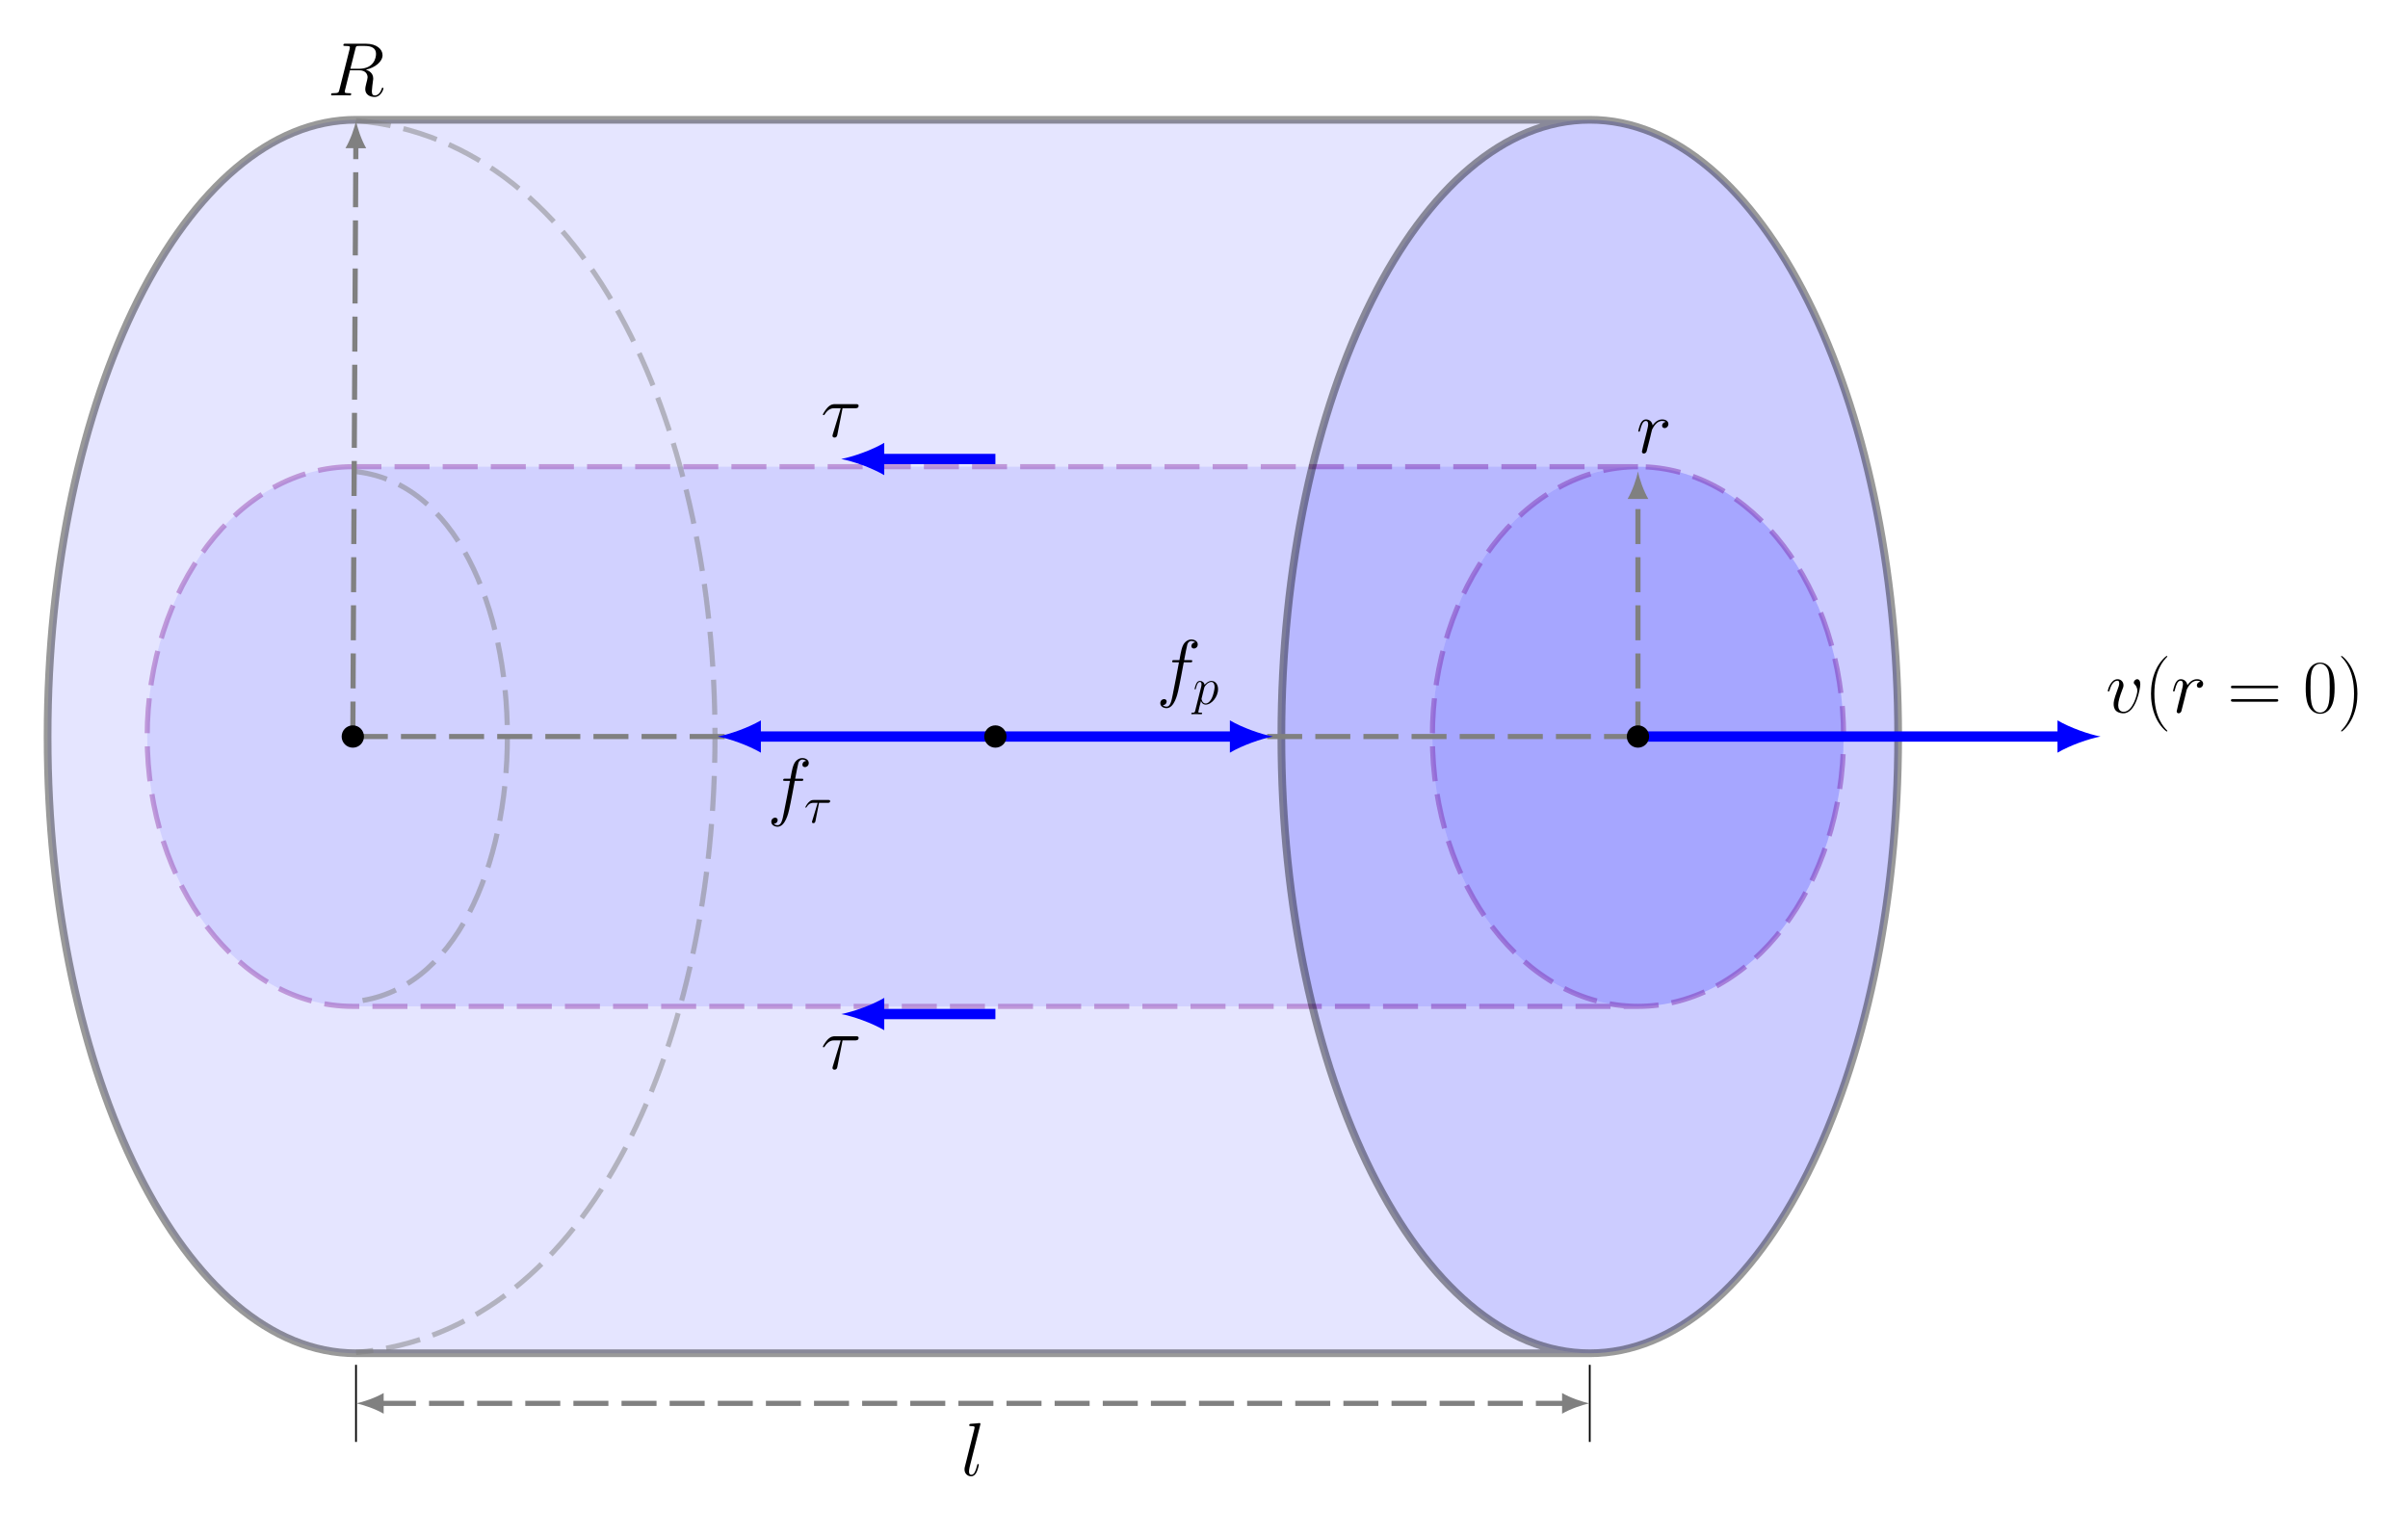
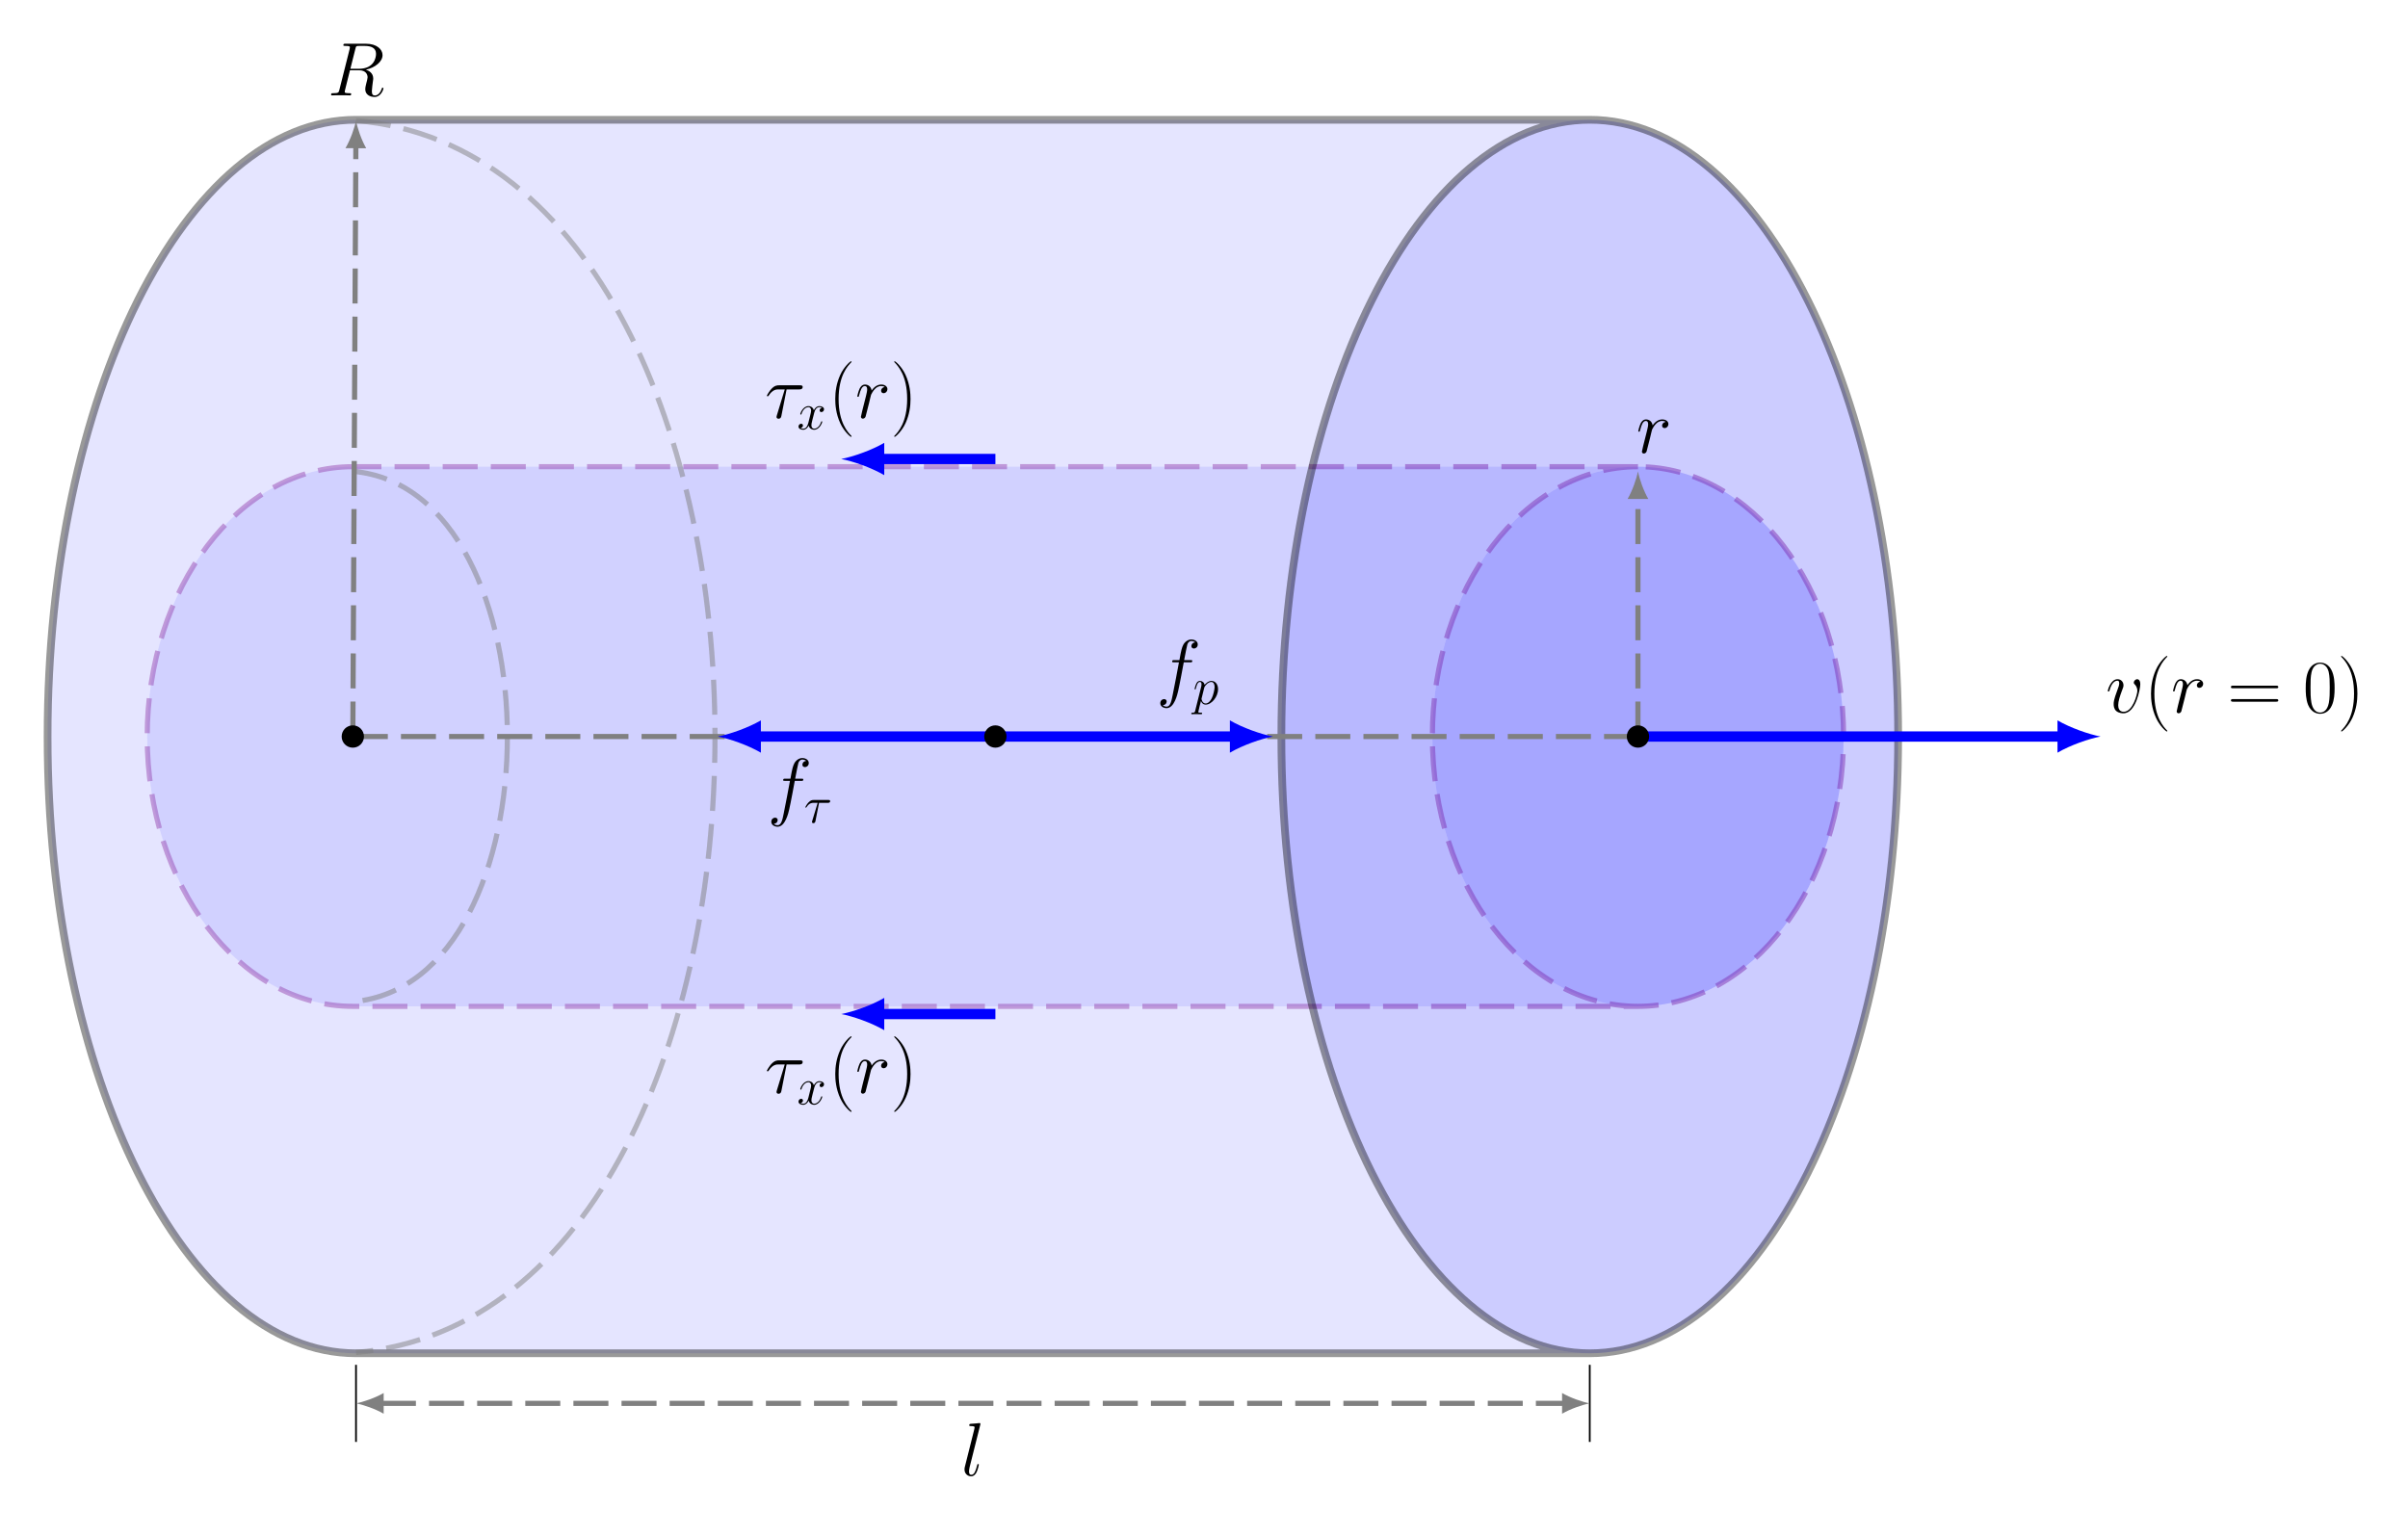
<svg xmlns="http://www.w3.org/2000/svg" xmlns:xlink="http://www.w3.org/1999/xlink" width="548.362pt" height="349.94pt" viewBox="0 0 548.362 349.94">
  <defs>
    <g>
      <g id="glyph-0-0">
        <path d="M 7.875 -6.438 C 7.875 -7.531 7.312 -7.594 7.188 -7.594 C 6.766 -7.594 6.391 -7.188 6.391 -6.828 C 6.391 -6.625 6.516 -6.516 6.578 -6.438 C 6.75 -6.281 7.203 -5.812 7.203 -4.922 C 7.203 -4.203 6.172 -0.172 4.094 -0.172 C 3.047 -0.172 2.844 -1.047 2.844 -1.688 C 2.844 -2.547 3.234 -3.75 3.703 -5 C 3.984 -5.703 4.047 -5.875 4.047 -6.219 C 4.047 -6.938 3.531 -7.594 2.688 -7.594 C 1.109 -7.594 0.469 -5.094 0.469 -4.953 C 0.469 -4.891 0.531 -4.797 0.656 -4.797 C 0.812 -4.797 0.828 -4.875 0.891 -5.109 C 1.312 -6.594 1.984 -7.25 2.641 -7.25 C 2.797 -7.25 3.078 -7.25 3.078 -6.688 C 3.078 -6.234 2.891 -5.734 2.641 -5.078 C 1.812 -2.875 1.812 -2.344 1.812 -1.922 C 1.812 -1.547 1.859 -0.844 2.391 -0.359 C 3.016 0.172 3.875 0.172 4.031 0.172 C 6.891 0.172 7.875 -5.453 7.875 -6.438 Z M 7.875 -6.438 " />
      </g>
      <g id="glyph-0-1">
        <path d="M 6.703 -7.047 C 6.172 -6.938 5.891 -6.562 5.891 -6.188 C 5.891 -5.766 6.219 -5.625 6.453 -5.625 C 6.938 -5.625 7.328 -6.047 7.328 -6.562 C 7.328 -7.109 6.797 -7.594 5.938 -7.594 C 5.25 -7.594 4.453 -7.281 3.734 -6.234 C 3.609 -7.141 2.922 -7.594 2.234 -7.594 C 1.562 -7.594 1.219 -7.078 1.016 -6.703 C 0.719 -6.078 0.469 -5.047 0.469 -4.953 C 0.469 -4.891 0.531 -4.797 0.656 -4.797 C 0.797 -4.797 0.812 -4.828 0.906 -5.219 C 1.172 -6.25 1.5 -7.25 2.188 -7.25 C 2.594 -7.25 2.719 -6.953 2.719 -6.453 C 2.719 -6.078 2.547 -5.406 2.422 -4.875 L 1.953 -3.016 C 1.875 -2.688 1.688 -1.906 1.594 -1.594 C 1.484 -1.156 1.297 -0.344 1.297 -0.266 C 1.297 -0.016 1.484 0.172 1.734 0.172 C 1.922 0.172 2.25 0.047 2.359 -0.297 C 2.406 -0.438 3.047 -3.031 3.156 -3.422 C 3.234 -3.812 3.344 -4.172 3.422 -4.547 C 3.5 -4.781 3.562 -5.062 3.609 -5.281 C 3.672 -5.438 4.125 -6.281 4.562 -6.656 C 4.766 -6.859 5.219 -7.25 5.922 -7.25 C 6.203 -7.25 6.469 -7.203 6.703 -7.047 Z M 6.703 -7.047 " />
      </g>
      <g id="glyph-0-2">
        <path d="M 6.344 -10.594 C 6.484 -11.234 6.562 -11.266 7.234 -11.266 L 8.469 -11.266 C 9.953 -11.266 11.047 -10.812 11.047 -9.469 C 11.047 -8.594 10.609 -6.062 7.141 -6.062 L 5.203 -6.062 Z M 8.734 -5.859 C 10.859 -6.312 12.531 -7.703 12.531 -9.172 C 12.531 -10.516 11.172 -11.766 8.781 -11.766 L 4.109 -11.766 C 3.766 -11.766 3.609 -11.766 3.609 -11.438 C 3.609 -11.266 3.734 -11.266 4.062 -11.266 C 5.094 -11.266 5.094 -11.125 5.094 -10.938 C 5.094 -10.906 5.094 -10.797 5.031 -10.531 L 2.703 -1.281 C 2.547 -0.672 2.516 -0.5 1.328 -0.5 C 0.938 -0.5 0.812 -0.5 0.812 -0.172 C 0.812 0 1 0 1.047 0 C 1.359 0 1.719 -0.031 2.047 -0.031 L 4.078 -0.031 C 4.391 -0.031 4.75 0 5.062 0 C 5.203 0 5.391 0 5.391 -0.328 C 5.391 -0.5 5.234 -0.5 4.969 -0.5 C 3.922 -0.5 3.922 -0.641 3.922 -0.812 C 3.922 -0.828 3.922 -0.953 3.953 -1.078 L 5.109 -5.719 L 7.188 -5.719 C 8.812 -5.719 9.125 -4.688 9.125 -4.109 C 9.125 -3.859 8.953 -3.188 8.828 -2.734 C 8.641 -1.953 8.594 -1.75 8.594 -1.422 C 8.594 -0.203 9.594 0.359 10.75 0.359 C 12.141 0.359 12.734 -1.344 12.734 -1.578 C 12.734 -1.703 12.656 -1.75 12.547 -1.75 C 12.422 -1.75 12.375 -1.656 12.344 -1.516 C 11.938 -0.297 11.234 0.016 10.797 0.016 C 10.359 0.016 10.094 -0.172 10.094 -0.953 C 10.094 -1.359 10.297 -2.922 10.312 -3.016 C 10.406 -3.656 10.406 -3.719 10.406 -3.859 C 10.406 -5.109 9.391 -5.641 8.734 -5.859 Z M 8.734 -5.859 " />
      </g>
      <g id="glyph-0-3">
        <path d="M 7.672 -6.922 C 8.031 -6.922 8.156 -6.922 8.156 -7.25 C 8.156 -7.422 8.031 -7.422 7.719 -7.422 L 6.312 -7.422 C 6.641 -9.188 6.891 -10.422 7.031 -10.969 C 7.125 -11.375 7.484 -11.781 7.938 -11.781 C 8.297 -11.781 8.656 -11.625 8.828 -11.469 C 8.156 -11.406 7.953 -10.906 7.953 -10.609 C 7.953 -10.266 8.219 -10.062 8.547 -10.062 C 8.891 -10.062 9.406 -10.344 9.406 -11 C 9.406 -11.719 8.672 -12.125 7.922 -12.125 C 7.188 -12.125 6.453 -11.578 6.109 -10.906 C 5.797 -10.297 5.625 -9.672 5.234 -7.422 L 4.078 -7.422 C 3.75 -7.422 3.578 -7.422 3.578 -7.109 C 3.578 -6.922 3.688 -6.922 4.031 -6.922 L 5.125 -6.922 C 4.828 -5.328 4.109 -1.422 3.719 0.406 C 3.422 1.906 3.172 3.172 2.312 3.172 C 2.25 3.172 1.75 3.172 1.453 2.844 C 2.328 2.766 2.328 2.016 2.328 2 C 2.328 1.656 2.062 1.453 1.734 1.453 C 1.391 1.453 0.875 1.734 0.875 2.391 C 0.875 3.141 1.641 3.516 2.312 3.516 C 4.062 3.516 4.781 0.359 4.969 -0.5 C 5.281 -1.828 6.125 -6.406 6.219 -6.922 Z M 7.672 -6.922 " />
      </g>
      <g id="glyph-0-4">
        <path d="M 4.938 -6.484 L 7.797 -6.484 C 8.031 -6.484 8.594 -6.484 8.594 -7.047 C 8.594 -7.422 8.266 -7.422 7.953 -7.422 L 3.219 -7.422 C 2.828 -7.422 2.234 -7.422 1.453 -6.578 C 1 -6.078 0.453 -5.172 0.453 -5.062 C 0.453 -4.953 0.531 -4.922 0.641 -4.922 C 0.75 -4.922 0.781 -4.969 0.859 -5.078 C 1.75 -6.484 2.656 -6.484 3.078 -6.484 L 4.516 -6.484 L 2.719 -0.578 C 2.641 -0.328 2.641 -0.297 2.641 -0.234 C 2.641 -0.047 2.75 0.188 3.094 0.188 C 3.641 0.188 3.719 -0.281 3.766 -0.531 Z M 4.938 -6.484 " />
      </g>
      <g id="glyph-0-5">
        <path d="M 4.375 -11.516 C 4.391 -11.594 4.422 -11.688 4.422 -11.781 C 4.422 -11.953 4.25 -11.953 4.219 -11.953 C 4.203 -11.953 3.578 -11.891 3.266 -11.859 C 2.984 -11.844 2.719 -11.812 2.406 -11.797 C 2 -11.766 1.875 -11.75 1.875 -11.438 C 1.875 -11.266 2.047 -11.266 2.219 -11.266 C 3.094 -11.266 3.094 -11.109 3.094 -10.938 C 3.094 -10.859 3.094 -10.828 3.016 -10.516 L 0.875 -1.984 C 0.828 -1.797 0.797 -1.656 0.797 -1.375 C 0.797 -0.516 1.422 0.172 2.312 0.172 C 2.875 0.172 3.25 -0.203 3.531 -0.734 C 3.828 -1.312 4.062 -2.391 4.062 -2.469 C 4.062 -2.547 4 -2.625 3.891 -2.625 C 3.734 -2.625 3.719 -2.531 3.656 -2.266 C 3.344 -1.078 3.031 -0.172 2.344 -0.172 C 1.828 -0.172 1.828 -0.719 1.828 -0.969 C 1.828 -1.031 1.828 -1.391 1.953 -1.875 Z M 4.375 -11.516 " />
      </g>
      <g id="glyph-1-0">
        <path d="M 5.266 4.203 C 5.266 4.188 5.266 4.156 5.219 4.094 C 4.422 3.281 2.312 1.078 2.312 -4.281 C 2.312 -9.656 4.391 -11.844 5.234 -12.703 C 5.234 -12.719 5.266 -12.766 5.266 -12.812 C 5.266 -12.859 5.219 -12.891 5.141 -12.891 C 4.953 -12.891 3.5 -11.625 2.656 -9.734 C 1.797 -7.812 1.547 -5.953 1.547 -4.312 C 1.547 -3.062 1.672 -0.969 2.703 1.25 C 3.531 3.047 4.938 4.312 5.141 4.312 C 5.234 4.312 5.266 4.266 5.266 4.203 Z M 5.266 4.203 " />
      </g>
      <g id="glyph-1-1">
        <path d="M 11.078 -5.531 C 11.328 -5.531 11.594 -5.531 11.594 -5.812 C 11.594 -6.125 11.297 -6.125 11 -6.125 L 1.375 -6.125 C 1.078 -6.125 0.797 -6.125 0.797 -5.812 C 0.797 -5.531 1.047 -5.531 1.312 -5.531 Z M 11 -2.469 C 11.297 -2.469 11.594 -2.469 11.594 -2.766 C 11.594 -3.062 11.328 -3.062 11.078 -3.062 L 1.312 -3.062 C 1.047 -3.062 0.797 -3.062 0.797 -2.766 C 0.797 -2.469 1.078 -2.469 1.375 -2.469 Z M 11 -2.469 " />
      </g>
      <g id="glyph-1-2">
        <path d="M 7.234 -5.531 C 7.234 -6.578 7.219 -8.375 6.484 -9.75 C 5.859 -10.953 4.844 -11.375 3.938 -11.375 C 3.109 -11.375 2.062 -11 1.406 -9.766 C 0.719 -8.469 0.656 -6.875 0.656 -5.531 C 0.656 -4.547 0.672 -3.047 1.203 -1.734 C 1.953 0.031 3.266 0.281 3.938 0.281 C 4.734 0.281 5.938 -0.047 6.641 -1.688 C 7.156 -2.875 7.234 -4.266 7.234 -5.531 Z M 3.938 0 C 2.844 0 2.188 -0.953 1.953 -2.25 C 1.75 -3.266 1.75 -4.75 1.75 -5.719 C 1.75 -7.047 1.75 -8.141 1.984 -9.188 C 2.312 -10.656 3.266 -11.109 3.938 -11.109 C 4.656 -11.109 5.562 -10.641 5.891 -9.234 C 6.109 -8.25 6.125 -7.094 6.125 -5.719 C 6.125 -4.594 6.125 -3.219 5.922 -2.203 C 5.562 -0.328 4.547 0 3.938 0 Z M 3.938 0 " />
      </g>
      <g id="glyph-1-3">
        <path d="M 4.531 -4.281 C 4.531 -5.531 4.406 -7.625 3.375 -9.844 C 2.547 -11.641 1.141 -12.891 0.938 -12.891 C 0.875 -12.891 0.812 -12.875 0.812 -12.797 C 0.812 -12.766 0.828 -12.734 0.844 -12.703 C 1.672 -11.844 3.766 -9.656 3.766 -4.312 C 3.766 1.062 1.688 3.25 0.844 4.109 C 0.828 4.156 0.812 4.172 0.812 4.203 C 0.812 4.281 0.875 4.312 0.938 4.312 C 1.125 4.312 2.578 3.031 3.422 1.141 C 4.281 -0.781 4.531 -2.641 4.531 -4.281 Z M 4.531 -4.281 " />
      </g>
      <g id="glyph-2-0">
        <path d="M 0.516 1.516 C 0.438 1.875 0.375 1.969 -0.109 1.969 C -0.25 1.969 -0.375 1.969 -0.375 2.203 C -0.375 2.219 -0.359 2.312 -0.234 2.312 C -0.078 2.312 0.094 2.297 0.25 2.297 L 0.766 2.297 C 1.016 2.297 1.625 2.312 1.875 2.312 C 1.953 2.312 2.094 2.312 2.094 2.109 C 2.094 1.969 2.016 1.969 1.812 1.969 C 1.25 1.969 1.219 1.891 1.219 1.797 C 1.219 1.656 1.75 -0.406 1.828 -0.688 C 1.953 -0.344 2.281 0.125 2.906 0.125 C 4.25 0.125 5.719 -1.641 5.719 -3.391 C 5.719 -4.5 5.094 -5.266 4.203 -5.266 C 3.438 -5.266 2.781 -4.531 2.656 -4.359 C 2.562 -4.953 2.094 -5.266 1.609 -5.266 C 1.266 -5.266 0.984 -5.109 0.766 -4.656 C 0.547 -4.219 0.375 -3.484 0.375 -3.438 C 0.375 -3.391 0.438 -3.328 0.516 -3.328 C 0.609 -3.328 0.625 -3.344 0.688 -3.625 C 0.875 -4.328 1.094 -5.031 1.578 -5.031 C 1.859 -5.031 1.953 -4.844 1.953 -4.484 C 1.953 -4.203 1.906 -4.078 1.859 -3.859 Z M 2.578 -3.734 C 2.672 -4.062 3 -4.406 3.188 -4.578 C 3.328 -4.703 3.719 -5.031 4.172 -5.031 C 4.703 -5.031 4.938 -4.5 4.938 -3.891 C 4.938 -3.312 4.609 -1.953 4.297 -1.344 C 4 -0.688 3.453 -0.125 2.906 -0.125 C 2.094 -0.125 1.953 -1.141 1.953 -1.188 C 1.953 -1.234 1.984 -1.328 2 -1.391 Z M 2.578 -3.734 " />
      </g>
      <g id="glyph-2-1">
        <path d="M 3.438 -4.5 L 5.422 -4.5 C 5.562 -4.5 5.969 -4.5 5.969 -4.891 C 5.969 -5.156 5.734 -5.156 5.516 -5.156 L 2.234 -5.156 C 1.953 -5.156 1.547 -5.156 1 -4.562 C 0.688 -4.219 0.312 -3.578 0.312 -3.516 C 0.312 -3.438 0.375 -3.422 0.438 -3.422 C 0.531 -3.422 0.531 -3.453 0.594 -3.531 C 1.219 -4.5 1.844 -4.5 2.141 -4.5 L 3.125 -4.5 L 1.891 -0.406 C 1.828 -0.234 1.828 -0.203 1.828 -0.172 C 1.828 -0.031 1.906 0.125 2.156 0.125 C 2.516 0.125 2.578 -0.188 2.625 -0.375 Z M 3.438 -4.5 " />
+       </g>
+       <g id="glyph-2-2">
+         <path d="M 5.672 -4.875 C 5.281 -4.812 5.141 -4.516 5.141 -4.297 C 5.141 -4 5.359 -3.906 5.531 -3.906 C 5.891 -3.906 6.141 -4.219 6.141 -4.547 C 6.141 -5.047 5.562 -5.266 5.062 -5.266 C 4.344 -5.266 3.938 -4.547 3.828 -4.328 C 3.547 -5.219 2.812 -5.266 2.594 -5.266 C 1.375 -5.266 0.734 -3.703 0.734 -3.438 C 0.734 -3.391 0.781 -3.328 0.859 -3.328 C 0.953 -3.328 0.984 -3.406 1 -3.453 C 1.406 -4.781 2.219 -5.031 2.562 -5.031 C 3.094 -5.031 3.203 -4.531 3.203 -4.25 C 3.203 -3.984 3.125 -3.703 2.984 -3.125 L 2.578 -1.5 C 2.406 -0.781 2.062 -0.125 1.422 -0.125 C 1.359 -0.125 1.062 -0.125 0.812 -0.281 C 1.25 -0.359 1.344 -0.719 1.344 -0.859 C 1.344 -1.094 1.156 -1.25 0.938 -1.25 C 0.641 -1.25 0.328 -0.984 0.328 -0.609 C 0.328 -0.109 0.891 0.125 1.406 0.125 C 1.984 0.125 2.391 -0.328 2.641 -0.828 C 2.828 -0.125 3.438 0.125 3.875 0.125 C 5.094 0.125 5.734 -1.453 5.734 -1.703 C 5.734 -1.766 5.688 -1.812 5.625 -1.812 C 5.516 -1.812 5.5 -1.75 5.469 -1.656 C 5.141 -0.609 4.453 -0.125 3.906 -0.125 C 3.484 -0.125 3.266 -0.438 3.266 -0.922 C 3.266 -1.188 3.312 -1.375 3.5 -2.156 L 3.922 -3.797 C 4.094 -4.5 4.5 -5.031 5.062 -5.031 C 5.078 -5.031 5.422 -5.031 5.672 -4.875 Z M 5.672 -4.875 " />
      </g>
    </g>
  </defs>
  <path fill-rule="nonzero" fill="rgb(75%, 75%, 100%)" fill-opacity="0.5" d="M 80.344 106.297 C 54.484 106.297 33.523 133.812 33.523 167.754 C 33.523 201.695 54.484 229.211 80.344 229.211 L 373.008 229.211 C 347.148 229.211 326.188 201.695 326.188 167.754 C 326.188 133.812 347.148 106.297 373.008 106.297 Z M 80.344 106.297 " />
  <path fill-rule="nonzero" fill="rgb(50%, 50%, 100%)" fill-opacity="0.5" d="M 373.008 106.297 C 398.863 106.297 419.828 133.812 419.828 167.754 C 419.828 201.695 398.863 229.211 373.008 229.211 C 347.148 229.211 326.188 201.695 326.188 167.754 C 326.188 133.812 347.148 106.297 373.008 106.297 Z M 373.008 106.297 " />
  <path fill="none" stroke-width="1.171" stroke-linecap="butt" stroke-linejoin="miter" stroke="rgb(50%, 0%, 50%)" stroke-opacity="0.5" stroke-dasharray="7.97 2.989" stroke-miterlimit="10" d="M -108.3 61.456 C -134.16 61.456 -155.121 33.941 -155.121 -0.001 C -155.121 -33.942 -134.16 -61.458 -108.3 -61.458 L 184.364 -61.458 C 210.219 -61.458 231.184 -33.942 231.184 -0.001 C 231.184 33.941 210.219 61.456 184.364 61.456 Z M 184.364 61.456 C 158.504 61.456 137.543 33.941 137.543 -0.001 C 137.543 -33.942 158.504 -61.458 184.364 -61.458 " transform="matrix(1, 0, 0, -1, 188.644, 167.753)" />
  <path fill-rule="nonzero" fill="rgb(75%, 75%, 100%)" fill-opacity="0.4" d="M 81.066 27.281 C 42.281 27.281 10.84 90.172 10.84 167.754 C 10.84 245.336 42.281 308.227 81.066 308.227 L 362.031 308.227 C 323.242 308.227 291.801 245.336 291.801 167.754 C 291.801 90.172 323.242 27.281 362.031 27.281 Z M 81.066 27.281 " />
  <path fill-rule="nonzero" fill="rgb(50%, 50%, 100%)" fill-opacity="0.4" d="M 362.031 27.281 C 400.816 27.281 432.258 90.172 432.258 167.754 C 432.258 245.336 400.816 308.227 362.031 308.227 C 323.242 308.227 291.801 245.336 291.801 167.754 C 291.801 90.172 323.242 27.281 362.031 27.281 Z M 362.031 27.281 " />
  <path fill="none" stroke-width="1.756" stroke-linecap="butt" stroke-linejoin="miter" stroke="rgb(0%, 0%, 0%)" stroke-opacity="0.4" stroke-miterlimit="10" d="M -107.578 140.472 C -146.363 140.472 -177.804 77.581 -177.804 -0.001 C -177.804 -77.583 -146.363 -140.474 -107.578 -140.474 L 173.387 -140.474 C 212.172 -140.474 243.614 -77.583 243.614 -0.001 C 243.614 77.581 212.172 140.472 173.387 140.472 Z M 173.387 140.472 C 134.598 140.472 103.157 77.581 103.157 -0.001 C 103.157 -77.583 134.598 -140.474 173.387 -140.474 " transform="matrix(1, 0, 0, -1, 188.644, 167.753)" />
  <path fill="none" stroke-width="1.171" stroke-linecap="butt" stroke-linejoin="miter" stroke="rgb(50%, 50%, 50%)" stroke-opacity="1" stroke-dasharray="7.97 2.989" stroke-miterlimit="10" d="M -108.296 -0.001 L 184.356 -0.001 " transform="matrix(1, 0, 0, -1, 188.644, 167.753)" />
  <path fill="none" stroke-width="2.341" stroke-linecap="butt" stroke-linejoin="miter" stroke="rgb(0%, 0%, 100%)" stroke-opacity="1" stroke-miterlimit="10" d="M 184.356 -0.001 L 280.879 -0.001 " transform="matrix(1, 0, 0, -1, 188.644, 167.753)" />
  <path fill-rule="nonzero" fill="rgb(0%, 0%, 100%)" fill-opacity="1" d="M 478.355 167.754 C 475.738 167.262 471.488 165.789 468.543 164.074 L 468.543 171.434 C 471.488 169.715 475.738 168.242 478.355 167.754 " />
  <g fill="rgb(0%, 0%, 0%)" fill-opacity="1">
    <use xlink:href="#glyph-0-0" x="479.523" y="162.293" />
  </g>
  <g fill="rgb(0%, 0%, 0%)" fill-opacity="1">
    <use xlink:href="#glyph-1-0" x="488.293" y="162.293" />
  </g>
  <g fill="rgb(0%, 0%, 0%)" fill-opacity="1">
    <use xlink:href="#glyph-0-1" x="494.388" y="162.293" />
  </g>
  <g fill="rgb(0%, 0%, 0%)" fill-opacity="1">
    <use xlink:href="#glyph-1-1" x="507.236" y="162.293" />
  </g>
  <g fill="rgb(0%, 0%, 0%)" fill-opacity="1">
    <use xlink:href="#glyph-1-2" x="524.414" y="162.293" />
    <use xlink:href="#glyph-1-3" x="532.309" y="162.293" />
  </g>
  <path fill="none" stroke-width="1.171" stroke-linecap="butt" stroke-linejoin="miter" stroke="rgb(50%, 50%, 50%)" stroke-opacity="0.5" stroke-dasharray="7.97 2.989" stroke-miterlimit="10" d="M -108.3 60.401 C -61.367 56.296 -61.367 -56.298 -108.3 -60.403 " transform="matrix(1, 0, 0, -1, 188.644, 167.753)" />
  <path fill="none" stroke-width="1.171" stroke-linecap="butt" stroke-linejoin="miter" stroke="rgb(50%, 50%, 50%)" stroke-opacity="0.5" stroke-dasharray="7.97 2.989" stroke-miterlimit="10" d="M -107.574 140.296 C 1.43 130.757 1.43 -130.759 -107.574 -140.294 " transform="matrix(1, 0, 0, -1, 188.644, 167.753)" />
  <path fill="none" stroke-width="1.171" stroke-linecap="butt" stroke-linejoin="miter" stroke="rgb(50%, 50%, 50%)" stroke-opacity="1" stroke-dasharray="7.97 2.989" stroke-miterlimit="10" d="M 184.356 -0.001 L 184.36 54.73 " transform="matrix(1, 0, 0, -1, 188.644, 167.753)" />
  <path fill-rule="nonzero" fill="rgb(50%, 50%, 50%)" fill-opacity="1" d="M 373.004 107.352 C 372.688 109.031 371.742 111.762 370.641 113.652 L 375.367 113.652 C 374.266 111.762 373.32 109.031 373.004 107.352 " />
  <g fill="rgb(0%, 0%, 0%)" fill-opacity="1">
    <use xlink:href="#glyph-0-1" x="372.609" y="103.126" />
  </g>
  <path fill="none" stroke-width="1.171" stroke-linecap="butt" stroke-linejoin="miter" stroke="rgb(50%, 50%, 50%)" stroke-opacity="1" stroke-dasharray="7.97 2.989" stroke-miterlimit="10" d="M -108.296 -0.001 L -107.605 134.624 " transform="matrix(1, 0, 0, -1, 188.644, 167.753)" />
  <path fill-rule="nonzero" fill="rgb(50%, 50%, 50%)" fill-opacity="1" d="M 81.07 27.457 C 80.746 29.137 79.785 31.863 78.672 33.746 L 83.398 33.77 C 82.305 31.875 81.375 29.141 81.07 27.457 " />
  <g fill="rgb(0%, 0%, 0%)" fill-opacity="1">
    <use xlink:href="#glyph-0-2" x="74.584" y="21.727" />
  </g>
  <path fill="none" stroke-width="2.341" stroke-linecap="butt" stroke-linejoin="miter" stroke="rgb(0%, 0%, 100%)" stroke-opacity="1" stroke-miterlimit="10" d="M 38.032 -0.001 L 92.411 -0.001 " transform="matrix(1, 0, 0, -1, 188.644, 167.753)" />
  <path fill-rule="nonzero" fill="rgb(0%, 0%, 100%)" fill-opacity="1" d="M 289.887 167.754 C 287.27 167.262 283.02 165.789 280.074 164.074 L 280.074 171.434 C 283.02 169.715 287.27 168.242 289.887 167.754 " />
  <g fill="rgb(0%, 0%, 0%)" fill-opacity="1">
    <use xlink:href="#glyph-0-3" x="263.352" y="157.774" />
  </g>
  <g fill="rgb(0%, 0%, 0%)" fill-opacity="1">
    <use xlink:href="#glyph-2-0" x="271.661" y="160.357" />
  </g>
  <path fill="none" stroke-width="2.341" stroke-linecap="butt" stroke-linejoin="miter" stroke="rgb(0%, 0%, 100%)" stroke-opacity="1" stroke-miterlimit="10" d="M 38.032 -0.001 L -16.351 -0.001 " transform="matrix(1, 0, 0, -1, 188.644, 167.753)" />
  <path fill-rule="nonzero" fill="rgb(0%, 0%, 100%)" fill-opacity="1" d="M 163.461 167.754 C 166.078 168.242 170.332 169.715 173.273 171.434 L 173.273 164.074 C 170.332 165.789 166.078 167.262 163.461 167.754 " />
  <g fill="rgb(0%, 0%, 0%)" fill-opacity="1">
    <use xlink:href="#glyph-0-3" x="174.77" y="184.781" />
  </g>
  <g fill="rgb(0%, 0%, 0%)" fill-opacity="1">
    <use xlink:href="#glyph-2-1" x="183.079" y="187.363" />
  </g>
  <path fill="none" stroke-width="2.341" stroke-linecap="butt" stroke-linejoin="miter" stroke="rgb(0%, 0%, 100%)" stroke-opacity="1" stroke-miterlimit="10" d="M 38.032 63.21 L 11.743 63.21 " transform="matrix(1, 0, 0, -1, 188.644, 167.753)" />
  <path fill-rule="nonzero" fill="rgb(0%, 0%, 100%)" fill-opacity="1" d="M 191.555 104.543 C 194.172 105.031 198.426 106.504 201.367 108.223 L 201.367 100.863 C 198.426 102.578 194.172 104.051 191.555 104.543 " />
  <g fill="rgb(0%, 0%, 0%)" fill-opacity="1">
-     <use xlink:href="#glyph-0-4" x="186.934" y="99.471" />
+     <use xlink:href="#glyph-0-4" x="174.191" y="95.181" />
+   </g>
+   <g fill="rgb(0%, 0%, 0%)" fill-opacity="1">
+     <use xlink:href="#glyph-2-2" x="181.512" y="97.764" />
+   </g>
+   <g fill="rgb(0%, 0%, 0%)" fill-opacity="1">
+     <use xlink:href="#glyph-1-0" x="188.662" y="95.181" />
+   </g>
+   <g fill="rgb(0%, 0%, 0%)" fill-opacity="1">
+     <use xlink:href="#glyph-0-1" x="194.758" y="95.181" />
+   </g>
+   <g fill="rgb(0%, 0%, 0%)" fill-opacity="1">
+     <use xlink:href="#glyph-1-3" x="202.82" y="95.181" />
  </g>
  <path fill="none" stroke-width="2.341" stroke-linecap="butt" stroke-linejoin="miter" stroke="rgb(0%, 0%, 100%)" stroke-opacity="1" stroke-miterlimit="10" d="M 38.032 -63.212 L 11.743 -63.212 " transform="matrix(1, 0, 0, -1, 188.644, 167.753)" />
  <path fill-rule="nonzero" fill="rgb(0%, 0%, 100%)" fill-opacity="1" d="M 191.555 230.965 C 194.172 231.453 198.426 232.926 201.367 234.645 L 201.367 227.285 C 198.426 229 194.172 230.473 191.555 230.965 " />
  <g fill="rgb(0%, 0%, 0%)" fill-opacity="1">
-     <use xlink:href="#glyph-0-4" x="186.934" y="243.448" />
+     <use xlink:href="#glyph-0-4" x="174.191" y="248.932" />
+   </g>
+   <g fill="rgb(0%, 0%, 0%)" fill-opacity="1">
+     <use xlink:href="#glyph-2-2" x="181.512" y="251.514" />
+   </g>
+   <g fill="rgb(0%, 0%, 0%)" fill-opacity="1">
+     <use xlink:href="#glyph-1-0" x="188.662" y="248.932" />
+   </g>
+   <g fill="rgb(0%, 0%, 0%)" fill-opacity="1">
+     <use xlink:href="#glyph-0-1" x="194.758" y="248.932" />
+   </g>
+   <g fill="rgb(0%, 0%, 0%)" fill-opacity="1">
+     <use xlink:href="#glyph-1-3" x="202.82" y="248.932" />
  </g>
  <path fill-rule="nonzero" fill="rgb(0%, 0%, 0%)" fill-opacity="1" stroke-width="0.399" stroke-linecap="butt" stroke-linejoin="miter" stroke="rgb(0%, 0%, 0%)" stroke-opacity="1" stroke-miterlimit="10" d="M 40.372 -0.001 C 40.372 1.292 39.325 2.343 38.032 2.343 C 36.739 2.343 35.688 1.292 35.688 -0.001 C 35.688 -1.294 36.739 -2.341 38.032 -2.341 C 39.325 -2.341 40.372 -1.294 40.372 -0.001 Z M 40.372 -0.001 " transform="matrix(1, 0, 0, -1, 188.644, 167.753)" />
  <path fill="none" stroke-width="0.399" stroke-linecap="butt" stroke-linejoin="miter" stroke="rgb(0%, 0%, 0%)" stroke-opacity="1" stroke-miterlimit="10" d="M -107.574 -143.106 L -107.574 -160.665 " transform="matrix(1, 0, 0, -1, 188.644, 167.753)" />
  <path fill="none" stroke-width="0.399" stroke-linecap="butt" stroke-linejoin="miter" stroke="rgb(0%, 0%, 0%)" stroke-opacity="1" stroke-miterlimit="10" d="M 173.383 -143.106 L 173.383 -160.665 " transform="matrix(1, 0, 0, -1, 188.644, 167.753)" />
  <path fill="none" stroke-width="1.171" stroke-linecap="butt" stroke-linejoin="miter" stroke="rgb(50%, 50%, 50%)" stroke-opacity="1" stroke-dasharray="7.97 2.989" stroke-miterlimit="10" d="M -101.902 -151.884 L 167.708 -151.884 " transform="matrix(1, 0, 0, -1, 188.644, 167.753)" />
  <path fill-rule="nonzero" fill="rgb(50%, 50%, 50%)" fill-opacity="1" d="M 81.07 319.637 C 82.75 319.949 85.48 320.895 87.371 322 L 87.371 317.273 C 85.48 318.375 82.75 319.32 81.07 319.637 " />
  <path fill-rule="nonzero" fill="rgb(50%, 50%, 50%)" fill-opacity="1" d="M 362.023 319.637 C 360.344 319.32 357.613 318.375 355.723 317.273 L 355.723 322 C 357.613 320.895 360.344 319.949 362.023 319.637 " />
  <g fill="rgb(0%, 0%, 0%)" fill-opacity="1">
    <use xlink:href="#glyph-0-5" x="218.847" y="336.076" />
  </g>
  <path fill-rule="nonzero" fill="rgb(0%, 0%, 0%)" fill-opacity="1" stroke-width="0.399" stroke-linecap="butt" stroke-linejoin="miter" stroke="rgb(0%, 0%, 0%)" stroke-opacity="1" stroke-miterlimit="10" d="M 186.7 -0.001 C 186.7 1.292 185.649 2.343 184.356 2.343 C 183.063 2.343 182.016 1.292 182.016 -0.001 C 182.016 -1.294 183.063 -2.341 184.356 -2.341 C 185.649 -2.341 186.7 -1.294 186.7 -0.001 Z M 186.7 -0.001 " transform="matrix(1, 0, 0, -1, 188.644, 167.753)" />
  <path fill-rule="nonzero" fill="rgb(0%, 0%, 0%)" fill-opacity="1" stroke-width="0.399" stroke-linecap="butt" stroke-linejoin="miter" stroke="rgb(0%, 0%, 0%)" stroke-opacity="1" stroke-miterlimit="10" d="M -105.957 -0.001 C -105.957 1.292 -107.003 2.343 -108.296 2.343 C -109.589 2.343 -110.64 1.292 -110.64 -0.001 C -110.64 -1.294 -109.589 -2.341 -108.296 -2.341 C -107.003 -2.341 -105.957 -1.294 -105.957 -0.001 Z M -105.957 -0.001 " transform="matrix(1, 0, 0, -1, 188.644, 167.753)" />
</svg>
